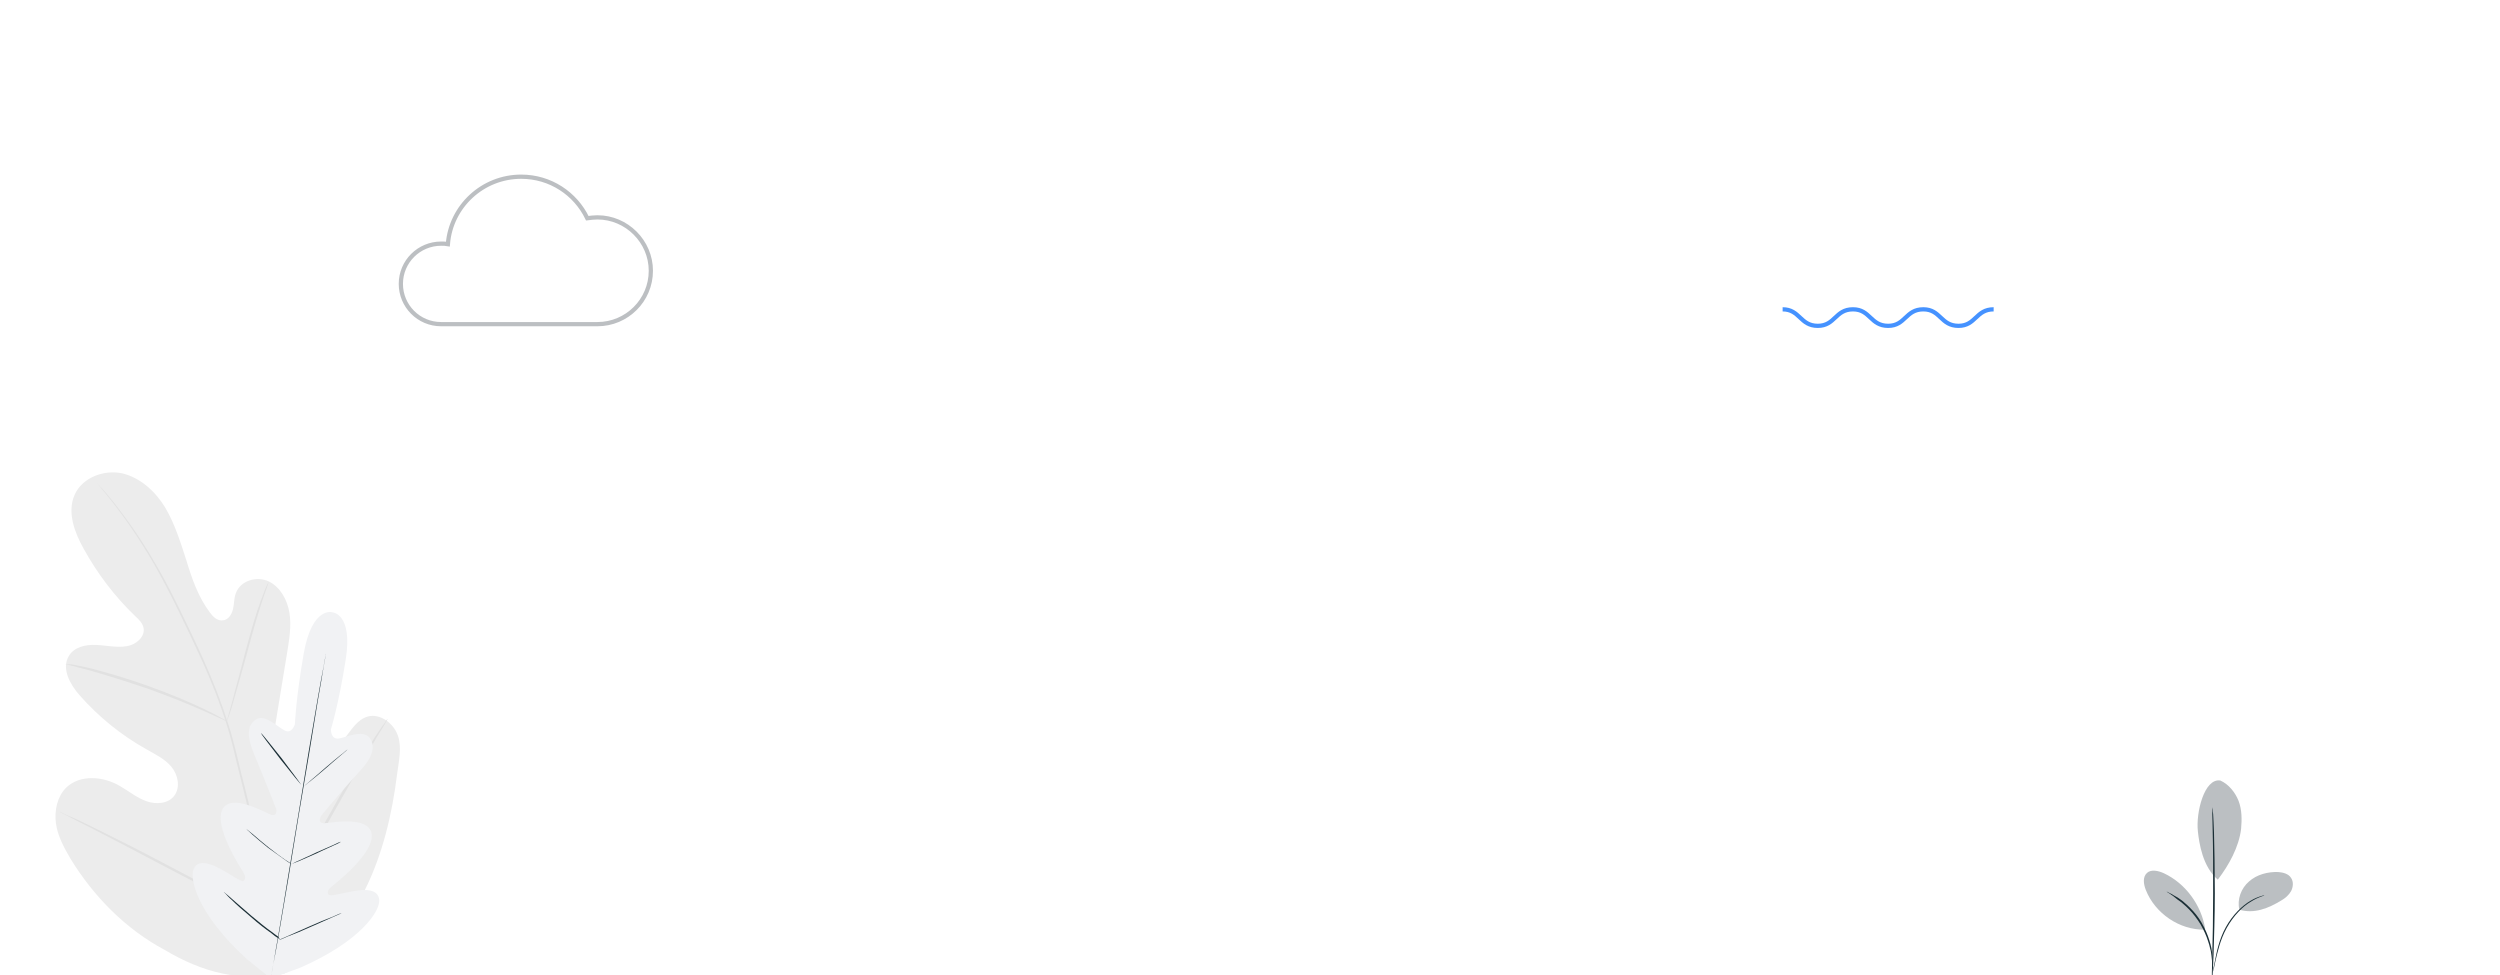
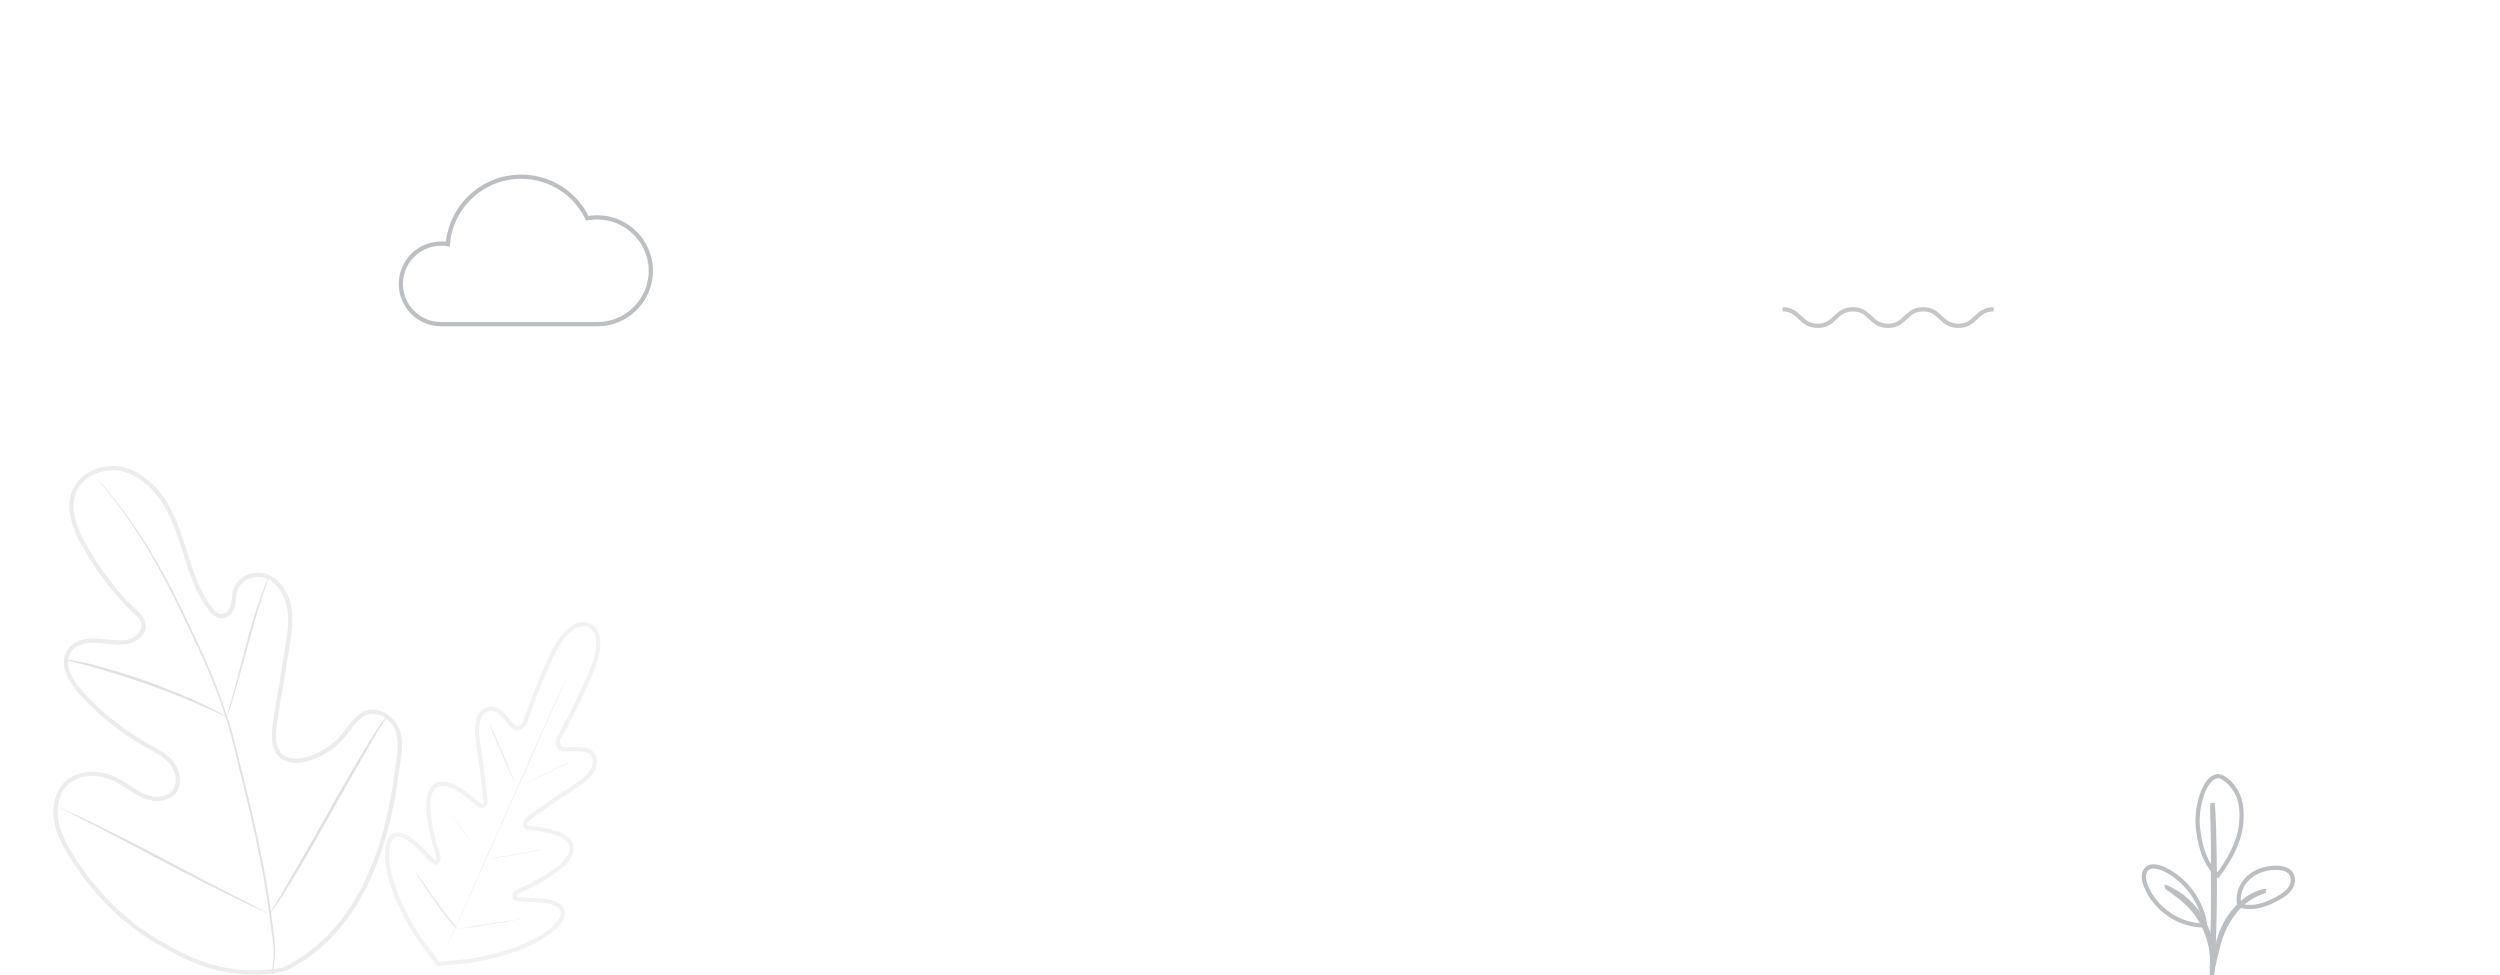
<svg xmlns="http://www.w3.org/2000/svg" version="1.1" id="Layer_1" x="0px" y="0px" viewBox="0 0 590 230" style="enable-background:new 0 0 590 230;" xml:space="preserve">
  <style type="text/css">
- 	.st0{fill:#BBBFC2;}
- 	.st1{fill:#1A2E35;}
- 	.st2{fill:#ECECEC;}
- 	.st3{fill:#E1E1E1;}
- 	.st4{fill:#F1F2F4;}
- 	.st5{fill:none;stroke:#4592FF;stroke-miterlimit:10;}
+ 	.st0{fill:none;stroke:#BBBFC2;stroke-miterlimit:10;}
+ 	.st1{fill:none;stroke:#ECECEC;stroke-miterlimit:10;}
+ 	.st2{fill:#E1E1E1;}
+ 	.st3{fill:none;stroke:#F1F2F4;stroke-miterlimit:10;}
+ 	.st4{fill:#ECECEC;}
+ 	.st5{fill:none;stroke:#C6C6C6;stroke-miterlimit:10;}
	.st6{fill:none;stroke:#BCBFC2;stroke-miterlimit:10;}
</style>
  <g>
+     <path class="st0" d="M524,183.2c2,0.9,3.5,2.8,4.3,4.8c0.8,2.1,0.8,4.4,0.6,6.6c-0.5,4.3-2.9,8.6-5.5,12c-3.6-3.1-4.4-8.6-4.7-11.4   C518.2,190.8,520.2,182.6,524,183.2" />
+   </g>
+   <g>
+     <path class="st0" d="M528.5,213.7c-0.6-2.4,0.4-5.1,2.3-6.7c1.8-1.6,4.4-2.3,6.9-2.2c1.1,0.1,2.4,0.4,3,1.4c0.6,0.9,0.5,2.1,0,3.1   c-0.5,0.9-1.4,1.7-2.3,2.2C535.3,213.4,532,214.7,528.5,213.7" />
+   </g>
+   <g>
    <g>
-       <path class="st0" d="M524,184.2c2,0.9,3.5,2.8,4.3,4.8c0.8,2.1,0.8,4.4,0.6,6.6c-0.5,4.3-2.9,8.6-5.5,12    c-3.6-3.1-4.4-8.6-4.7-11.4C518.2,191.8,520.2,183.6,524,184.2" />
+       <path class="st0" d="M522.1,229.3c0,0,0-0.3,0.1-0.9c0.1-0.7,0.3-1.5,0.5-2.5c0.4-2.1,1-5.2,2.6-8.1c1.6-2.9,3.9-5.1,5.8-6.2    c1-0.6,1.8-0.9,2.4-1.1c0.3-0.1,0.5-0.1,0.7-0.2c0.2,0,0.2,0,0.2,0c0,0.1-1.3,0.3-3.2,1.5c-1.9,1.1-4.1,3.3-5.7,6.2    c-1.6,2.9-2.2,5.9-2.7,8c-0.2,1.1-0.4,1.9-0.6,2.5C522.2,229,522.1,229.3,522.1,229.3z" />
    </g>
+   </g>
+   <g>
    <g>
-       <path class="st0" d="M528.5,214.7c-0.6-2.4,0.4-5.1,2.3-6.7c1.8-1.6,4.4-2.3,6.9-2.2c1.1,0.1,2.4,0.4,3,1.4c0.6,0.9,0.5,2.1,0,3.1    c-0.5,0.9-1.4,1.7-2.3,2.2C535.3,214.4,532,215.7,528.5,214.7" />
+       <path class="st0" d="M522.2,189.5c0,0,0,0.1,0,0.4c0,0.3,0,0.7,0.1,1.2c0.1,1,0.1,2.5,0.2,4.3c0.1,3.7,0.2,8.7,0.2,14.4    c0,5.6-0.2,10.7-0.3,14.4c-0.1,1.8-0.1,3.3-0.2,4.3c0,0.5-0.1,0.9-0.1,1.2s0,0.4-0.1,0.4c0,0,0-0.1,0-0.4c0-0.3,0-0.7,0-1.2    c0-1.1,0.1-2.5,0.1-4.3c0.1-3.7,0.2-8.7,0.2-14.3s0-10.7-0.1-14.3c0-1.8-0.1-3.3-0.1-4.3c0-0.5,0-0.9,0-1.2    C522.2,189.6,522.2,189.5,522.2,189.5z" />
    </g>
+   </g>
+   <g>
+     <path class="st0" d="M520.4,218.1c-0.9-5.5-4.6-10.6-9.7-13c-1.3-0.6-3-1-4-0.1c-1.1,1-0.8,2.7-0.3,4c2.2,5.6,8,9.5,13.9,9.4" />
+   </g>
+   <g>
    <g>
-       <g>
-         <path class="st1" d="M522.1,230.3c0,0,0-0.3,0.1-0.9c0.1-0.7,0.3-1.5,0.5-2.5c0.4-2.1,1-5.2,2.6-8.1c1.6-2.9,3.9-5.1,5.8-6.2     c1-0.6,1.8-0.9,2.4-1.1c0.3-0.1,0.5-0.1,0.7-0.2c0.2,0,0.2,0,0.2,0c0,0.1-1.3,0.3-3.2,1.5c-1.9,1.1-4.1,3.3-5.7,6.2     c-1.6,2.9-2.2,5.9-2.7,8c-0.2,1.1-0.4,1.9-0.6,2.5C522.2,230,522.1,230.3,522.1,230.3z" />
-       </g>
-     </g>
-     <g>
-       <g>
-         <path class="st1" d="M522.2,190.5c0,0,0,0.1,0,0.4c0,0.3,0,0.7,0.1,1.2c0.1,1,0.1,2.5,0.2,4.3c0.1,3.7,0.2,8.7,0.2,14.4     c0,5.6-0.2,10.7-0.3,14.4c-0.1,1.8-0.1,3.3-0.2,4.3c0,0.5-0.1,0.9-0.1,1.2c0,0.3,0,0.4-0.1,0.4c0,0,0-0.1,0-0.4     c0-0.3,0-0.7,0-1.2c0-1.1,0.1-2.5,0.1-4.3c0.1-3.7,0.2-8.7,0.2-14.3c0-5.6,0-10.7-0.1-14.3c0-1.8-0.1-3.3-0.1-4.3     c0-0.5,0-0.9,0-1.2C522.2,190.6,522.2,190.5,522.2,190.5z" />
-       </g>
-     </g>
-     <g>
-       <path class="st0" d="M520.4,219.1c-0.9-5.5-4.6-10.6-9.7-13c-1.3-0.6-3-1-4-0.1c-1.1,1-0.8,2.7-0.3,4c2.2,5.6,8,9.5,13.9,9.4" />
-     </g>
-     <g>
-       <g>
-         <path class="st1" d="M511.3,210.4c0,0,0.3,0.1,0.8,0.4c0.3,0.1,0.6,0.3,0.9,0.5c0.3,0.2,0.8,0.4,1.2,0.7c0.4,0.3,0.9,0.6,1.3,1     c0.5,0.4,0.9,0.8,1.4,1.3c1,1,1.9,2.1,2.7,3.5c0.8,1.4,1.4,2.8,1.8,4.1c0.2,0.7,0.4,1.3,0.5,1.9c0.1,0.6,0.2,1.2,0.2,1.7     c0.1,0.5,0,1,0.1,1.4c0,0.4,0,0.8,0,1c0,0.6-0.1,0.9-0.1,0.9c-0.1,0,0.1-1.3-0.2-3.3c-0.1-0.5-0.1-1.1-0.3-1.6     c-0.1-0.6-0.3-1.2-0.5-1.8c-0.4-1.3-1-2.6-1.8-4c-0.8-1.3-1.7-2.5-2.7-3.5c-0.5-0.5-0.9-0.9-1.4-1.3c-0.4-0.4-0.9-0.7-1.3-1     C512.4,211,511.3,210.5,511.3,210.4z" />
-       </g>
+       <path class="st0" d="M511.3,209.4c0,0,0.3,0.1,0.8,0.4c0.3,0.1,0.6,0.3,0.9,0.5c0.3,0.2,0.8,0.4,1.2,0.7s0.9,0.6,1.3,1    c0.5,0.4,0.9,0.8,1.4,1.3c1,1,1.9,2.1,2.7,3.5s1.4,2.8,1.8,4.1c0.2,0.7,0.4,1.3,0.5,1.9c0.1,0.6,0.2,1.2,0.2,1.7    c0.1,0.5,0,1,0.1,1.4c0,0.4,0,0.8,0,1c0,0.6-0.1,0.9-0.1,0.9c-0.1,0,0.1-1.3-0.2-3.3c-0.1-0.5-0.1-1.1-0.3-1.6    c-0.1-0.6-0.3-1.2-0.5-1.8c-0.4-1.3-1-2.6-1.8-4c-0.8-1.3-1.7-2.5-2.7-3.5c-0.5-0.5-0.9-0.9-1.4-1.3c-0.4-0.4-0.9-0.7-1.3-1    C512.4,210,511.3,209.5,511.3,209.4z" />
    </g>
  </g>
  <g>
    <g>
      <g>
-         <path class="st2" d="M67,229.8c17.6-8.5,24.4-28.4,26.7-47c0.4-3.1,1.2-6.3,0.2-9.2c-1-2.9-4.2-5.3-7.1-4.5     c-2.5,0.7-3.9,3.2-5.5,5.2c-2.2,2.7-5.1,4.7-8.3,5.7c-2.1,0.7-4.6,0.9-6.4-0.4c-2.4-1.9-2.1-5.6-1.6-8.7     c0.9-5.7,1.9-11.4,2.8-17.1c0.5-3.1,1-6.2,0.5-9.2c-0.5-3.1-2.2-6.1-4.9-7.4c-2.8-1.3-6.6-0.2-7.7,2.7c-0.5,1.2-0.4,2.5-0.7,3.8     c-0.3,1.3-1.1,2.6-2.4,2.7c-1.3,0.2-2.4-0.9-3.1-1.9c-2.7-3.6-4.2-7.9-5.5-12.2c-1.4-4.3-2.7-8.6-5-12.5     c-2.3-3.8-5.9-7.1-10.2-8.1c-4.3-0.9-9.4,1-11.2,5.1c-1.8,4.1,0,8.9,2.2,12.8c3.2,5.8,7.3,11.2,12.1,15.8c0.9,0.8,1.8,1.7,2,2.9     c0.3,2.1-1.9,3.9-4,4.2c-2.4,0.4-4.8-0.2-7.3-0.3c-2.4-0.1-5.2,0.5-6.4,2.7c-1.7,2.9,0.3,6.6,2.6,9.2c4.5,5.1,9.8,9.4,15.7,12.7     c2.1,1.2,4.4,2.3,5.9,4.1c1.6,1.9,2.2,4.8,0.8,6.8c-1.4,2-4.4,2.2-6.6,1.4c-2.3-0.8-4.2-2.4-6.3-3.6c-3.9-2.3-9.4-2.8-12.7,0.4     c-2.1,2.1-2.8,5.4-2.4,8.4c0.4,3,1.9,5.7,3.4,8.3c5.5,9,13.1,16.7,22.3,21.6C47.8,229.5,56.7,231.8,67,229.8" />
+         <path class="st1" d="M67,228.8c17.6-8.5,24.4-28.4,26.7-47c0.4-3.1,1.2-6.3,0.2-9.2s-4.2-5.3-7.1-4.5c-2.5,0.7-3.9,3.2-5.5,5.2     c-2.2,2.7-5.1,4.7-8.3,5.7c-2.1,0.7-4.6,0.9-6.4-0.4c-2.4-1.9-2.1-5.6-1.6-8.7c0.9-5.7,1.9-11.4,2.8-17.1c0.5-3.1,1-6.2,0.5-9.2     c-0.5-3.1-2.2-6.1-4.9-7.4c-2.8-1.3-6.6-0.2-7.7,2.7c-0.5,1.2-0.4,2.5-0.7,3.8s-1.1,2.6-2.4,2.7c-1.3,0.2-2.4-0.9-3.1-1.9     c-2.7-3.6-4.2-7.9-5.5-12.2c-1.4-4.3-2.7-8.6-5-12.5c-2.3-3.8-5.9-7.1-10.2-8.1c-4.3-0.9-9.4,1-11.2,5.1s0,8.9,2.2,12.8     c3.2,5.8,7.3,11.2,12.1,15.8c0.9,0.8,1.8,1.7,2,2.9c0.3,2.1-1.9,3.9-4,4.2c-2.4,0.4-4.8-0.2-7.3-0.3c-2.4-0.1-5.2,0.5-6.4,2.7     c-1.7,2.9,0.3,6.6,2.6,9.2c4.5,5.1,9.8,9.4,15.7,12.7c2.1,1.2,4.4,2.3,5.9,4.1c1.6,1.9,2.2,4.8,0.8,6.8s-4.4,2.2-6.6,1.4     c-2.3-0.8-4.2-2.4-6.3-3.6c-3.9-2.3-9.4-2.8-12.7,0.4c-2.1,2.1-2.8,5.4-2.4,8.4s1.9,5.7,3.4,8.3c5.5,9,13.1,16.7,22.3,21.6     C47.8,228.5,56.7,230.8,67,228.8" />
      </g>
    </g>
    <g>
      <g>
        <g>
-           <path class="st3" d="M64.5,230.8c0.5-7.4,0.8-3.6-0.4-13.3c-1.2-9.7-3.5-20.3-6.2-31.2c-0.7-2.7-1.4-5.4-2-8.1      c-0.7-2.7-1.3-5.3-2.2-7.8c-1.6-5.1-3.5-9.8-5.5-14.3c-2-4.5-4-8.6-5.9-12.5c-1.9-3.9-3.8-7.5-5.7-10.7      c-3.7-6.4-7.3-11.2-9.8-14.4c-1.3-1.6-2.3-2.8-3.1-3.6c-0.3-0.4-0.6-0.7-0.8-0.9c-0.2-0.2-0.3-0.3-0.3-0.3c0,0,0.1,0.1,0.3,0.3      c0.2,0.2,0.5,0.6,0.8,1c0.7,0.8,1.7,2.1,3,3.7c2.5,3.2,6,8.1,9.7,14.5c1.8,3.2,3.7,6.8,5.6,10.7c1.9,3.9,3.9,8.1,5.9,12.5      c2,4.5,3.9,9.2,5.5,14.3c0.8,2.5,1.5,5.1,2.1,7.8c0.7,2.7,1.3,5.4,2,8.1c2.7,10.9,5,21.5,6.2,31.2c1.3,9.7,1,5.8,0.5,13.2" />
+           <path class="st2" d="M64.5,229.8c0.5-7.4,0.8-3.6-0.4-13.3c-1.2-9.7-3.5-20.3-6.2-31.2c-0.7-2.7-1.4-5.4-2-8.1      c-0.7-2.7-1.3-5.3-2.2-7.8c-1.6-5.1-3.5-9.8-5.5-14.3s-4-8.6-5.9-12.5s-3.8-7.5-5.7-10.7c-3.7-6.4-7.3-11.2-9.8-14.4      c-1.3-1.6-2.3-2.8-3.1-3.6c-0.3-0.4-0.6-0.7-0.8-0.9c-0.2-0.2-0.3-0.3-0.3-0.3s0.1,0.1,0.3,0.3c0.2,0.2,0.5,0.6,0.8,1      c0.7,0.8,1.7,2.1,3,3.7c2.5,3.2,6,8.1,9.7,14.5c1.8,3.2,3.7,6.8,5.6,10.7c1.9,3.9,3.9,8.1,5.9,12.5c2,4.5,3.9,9.2,5.5,14.3      c0.8,2.5,1.5,5.1,2.1,7.8c0.7,2.7,1.3,5.4,2,8.1c2.7,10.9,5,21.5,6.2,31.2c1.3,9.7,1,5.8,0.5,13.2" />
        </g>
      </g>
    </g>
    <g>
      <g>
        <g>
-           <path class="st3" d="M53.5,170.3c0,0,0.2-0.4,0.5-1.3c0.3-0.8,0.7-2,1.1-3.5c0.9-3,2-7.1,3.3-11.7c1.2-4.6,2.4-8.7,3.4-11.7      c0.5-1.5,0.9-2.7,1.2-3.5c0.3-0.8,0.4-1.3,0.4-1.3c0,0-0.2,0.4-0.6,1.2c-0.3,0.8-0.8,2-1.3,3.4c-1.1,2.9-2.3,7.1-3.5,11.6      c-1.2,4.5-2.3,8.6-3.1,11.7c-0.4,1.4-0.7,2.6-1,3.6C53.6,169.8,53.5,170.3,53.5,170.3z" />
+           <path class="st2" d="M53.5,169.3c0,0,0.2-0.4,0.5-1.3c0.3-0.8,0.7-2,1.1-3.5c0.9-3,2-7.1,3.3-11.7c1.2-4.6,2.4-8.7,3.4-11.7      c0.5-1.5,0.9-2.7,1.2-3.5s0.4-1.3,0.4-1.3s-0.2,0.4-0.6,1.2c-0.3,0.8-0.8,2-1.3,3.4c-1.1,2.9-2.3,7.1-3.5,11.6      s-2.3,8.6-3.1,11.7c-0.4,1.4-0.7,2.6-1,3.6C53.6,168.8,53.5,169.3,53.5,169.3z" />
        </g>
      </g>
    </g>
    <g>
      <g>
        <g>
-           <path class="st3" d="M15.4,156.7c0,0,0.5,0.2,1.5,0.4c1,0.3,2.4,0.6,4.2,1.1c3.5,1,8.4,2.5,13.7,4.3c5.3,1.9,10,3.8,13.3,5.3      c1.7,0.7,3,1.4,4,1.8c0.9,0.4,1.5,0.7,1.5,0.6c0,0-0.5-0.3-1.4-0.8c-0.9-0.5-2.2-1.2-3.9-2c-3.3-1.6-8-3.6-13.3-5.5      c-5.3-1.9-10.2-3.3-13.7-4.2c-1.8-0.4-3.2-0.7-4.3-0.9C15.9,156.8,15.4,156.7,15.4,156.7z" />
+           <path class="st2" d="M15.4,155.7c0,0,0.5,0.2,1.5,0.4c1,0.3,2.4,0.6,4.2,1.1c3.5,1,8.4,2.5,13.7,4.3c5.3,1.9,10,3.8,13.3,5.3      c1.7,0.7,3,1.4,4,1.8c0.9,0.4,1.5,0.7,1.5,0.6c0,0-0.5-0.3-1.4-0.8s-2.2-1.2-3.9-2c-3.3-1.6-8-3.6-13.3-5.5s-10.2-3.3-13.7-4.2      c-1.8-0.4-3.2-0.7-4.3-0.9C15.9,155.8,15.4,155.7,15.4,155.7z" />
        </g>
      </g>
    </g>
    <g>
      <g>
        <g>
-           <path class="st3" d="M63.7,216.7c0,0,0.1-0.1,0.3-0.4c0.2-0.4,0.5-0.8,0.9-1.3c0.8-1.1,1.9-2.8,3.2-4.9c2.6-4.2,6-10.1,9.7-16.7      c3.7-6.6,7.1-12.5,9.6-16.8c1.2-2.1,2.2-3.8,3-5c0.3-0.5,0.6-1,0.8-1.4c0.2-0.3,0.3-0.5,0.2-0.5c0,0-0.1,0.1-0.3,0.4      c-0.2,0.4-0.5,0.8-0.9,1.3c-0.8,1.1-1.9,2.8-3.2,4.9c-2.6,4.2-6,10.1-9.7,16.7c-3.7,6.6-7.1,12.5-9.6,16.8c-1.2,2.1-2.2,3.8-3,5      c-0.3,0.5-0.6,1-0.8,1.4C63.7,216.6,63.7,216.7,63.7,216.7z" />
+           <path class="st2" d="M63.7,215.7c0,0,0.1-0.1,0.3-0.4c0.2-0.4,0.5-0.8,0.9-1.3c0.8-1.1,1.9-2.8,3.2-4.9c2.6-4.2,6-10.1,9.7-16.7      c3.7-6.6,7.1-12.5,9.6-16.8c1.2-2.1,2.2-3.8,3-5c0.3-0.5,0.6-1,0.8-1.4c0.2-0.3,0.3-0.5,0.2-0.5c0,0-0.1,0.1-0.3,0.4      c-0.2,0.4-0.5,0.8-0.9,1.3c-0.8,1.1-1.9,2.8-3.2,4.9c-2.6,4.2-6,10.1-9.7,16.7c-3.7,6.6-7.1,12.5-9.6,16.8c-1.2,2.1-2.2,3.8-3,5      c-0.3,0.5-0.6,1-0.8,1.4C63.7,215.6,63.7,215.7,63.7,215.7z" />
        </g>
      </g>
    </g>
    <g>
      <g>
        <g>
-           <path class="st3" d="M14.1,191.6c0,0,0.2,0.1,0.5,0.3c0.4,0.2,0.9,0.4,1.4,0.7c1.3,0.7,3.1,1.6,5.3,2.7      c4.5,2.3,10.6,5.5,17.4,9.1c6.8,3.6,13,6.7,17.5,8.9c2.3,1.1,4.1,2,5.4,2.5c0.6,0.3,1.1,0.5,1.5,0.7c0.3,0.1,0.5,0.2,0.5,0.2      c0,0-0.2-0.1-0.5-0.3c-0.4-0.2-0.9-0.4-1.4-0.7c-1.3-0.7-3.1-1.6-5.3-2.7c-4.5-2.3-10.6-5.5-17.4-9.1c-6.8-3.6-13-6.7-17.5-8.9      c-2.3-1.1-4.1-2-5.4-2.5c-0.6-0.3-1.1-0.5-1.5-0.7C14.3,191.6,14.1,191.6,14.1,191.6z" />
+           <path class="st2" d="M14.1,190.6c0,0,0.2,0.1,0.5,0.3c0.4,0.2,0.9,0.4,1.4,0.7c1.3,0.7,3.1,1.6,5.3,2.7      c4.5,2.3,10.6,5.5,17.4,9.1s13,6.7,17.5,8.9c2.3,1.1,4.1,2,5.4,2.5c0.6,0.3,1.1,0.5,1.5,0.7c0.3,0.1,0.5,0.2,0.5,0.2      s-0.2-0.1-0.5-0.3c-0.4-0.2-0.9-0.4-1.4-0.7c-1.3-0.7-3.1-1.6-5.3-2.7c-4.5-2.3-10.6-5.5-17.4-9.1s-13-6.7-17.5-8.9      c-2.3-1.1-4.1-2-5.4-2.5c-0.6-0.3-1.1-0.5-1.5-0.7C14.3,190.6,14.1,190.6,14.1,190.6z" />
        </g>
      </g>
    </g>
  </g>
  <g>
-     <path class="st4" d="M78.4,144.5c0,0,4.9,0.2,3.2,11.1c-1.7,10.8-3.5,16.5-3.5,16.5s-0.1,2.4,1.8,2.2c1.9-0.3,5.7-2.2,7.3-0.2   c1.6,2,0.6,4.8-2.2,7.8c-2.8,3-8.6,9.8-9.1,10.5c-0.5,0.6-0.8,1.8,0.5,1.9c1.3,0,10.6-2,11.3,2.5s-8.4,11.6-9.4,12.4   c-1,0.8-1.1,1.4-0.8,1.9c0.3,0.6,3.4-0.4,6-0.8c2.7-0.5,5.8-0.5,6,2.1c0.2,2.6-4.3,9.7-18.7,16l-6.9,2.5l-5.7-4.6   c-11.6-10.6-13.5-18.8-12.5-21.2c1-2.4,4-1.3,6.4,0c2.4,1.3,5,3.2,5.4,2.8c0.5-0.5,0.5-1-0.1-2.1c-0.7-1.1-7-10.8-4.9-14.8   c2.1-4,10.2,0.9,11.5,1.3c1.3,0.4,1.4-0.9,1.1-1.6c-0.3-0.8-3.6-9.1-5.2-12.9c-1.6-3.8-1.7-6.6,0.5-8c2.1-1.4,5,1.7,6.8,2.6   c1.7,0.9,2.4-1.5,2.4-1.5s0.2-5.9,2.1-16.8C73.7,143,78.5,144.5,78.4,144.5" />
+     <path class="st3" d="M139,147.6c0,0,4.7,1.4,0.3,11.5c-4.3,10-7.5,15.1-7.5,15.1s-0.7,2.3,1.2,2.6c1.9,0.2,6.1-0.7,7.1,1.6   s-0.6,4.8-4.1,7c-3.5,2.2-10.8,7.3-11.4,7.9c-0.6,0.5-1.2,1.5,0,2c1.3,0.3,10.8,0.7,10.3,5.2c-0.4,4.5-11,9.1-12.2,9.7   c-1.2,0.5-1.4,1.1-1.2,1.6c0.1,0.7,3.4,0.5,6,0.7c2.7,0.2,5.7,1,5.3,3.5s-6.6,8.3-22.1,10.8l-7.3,0.7l-4.4-5.9   c-8.6-13.2-8.4-21.6-6.8-23.7c1.6-2.1,4.2-0.3,6.2,1.6s4,4.3,4.5,4.1c0.6-0.4,0.7-0.8,0.4-2.1c-0.4-1.2-4.1-12.2-1-15.6   s9.7,3.4,10.8,4.1c1.2,0.7,1.6-0.5,1.5-1.3c-0.1-0.8-1.2-9.7-1.8-13.8c-0.6-4.1,0-6.8,2.5-7.6c2.4-0.8,4.4,2.9,5.9,4.2   c1.4,1.3,2.7-0.9,2.7-0.9s1.7-5.7,6.2-15.7C134.8,145,139.1,147.6,139,147.6" />
    <g>
-       <path class="st1" d="M76.9,154.2c0,0,0,0.1,0,0.2c0,0.1-0.1,0.3-0.1,0.6c-0.1,0.5-0.2,1.3-0.4,2.2c-0.3,2-0.8,4.7-1.4,8.2    c-1.1,6.9-2.7,16.5-4.5,27c-1.7,10.6-3.3,20.1-4.5,27c-0.6,3.4-1.1,6.2-1.5,8.2c-0.2,1-0.3,1.7-0.4,2.2c0,0.2-0.1,0.4-0.1,0.6    c0,0.1,0,0.2,0,0.2c0,0,0-0.1,0-0.2c0-0.1,0.1-0.3,0.1-0.6c0.1-0.5,0.2-1.3,0.4-2.2c0.3-2,0.8-4.7,1.4-8.2    c1.2-6.9,2.7-16.5,4.5-27.1c1.7-10.6,3.3-20.1,4.5-27c0.6-3.4,1.1-6.2,1.5-8.2c0.2-1,0.3-1.7,0.4-2.2c0-0.2,0.1-0.4,0.1-0.6    C76.9,154.3,76.9,154.2,76.9,154.2z" />
+       <path class="st4" d="M135.1,156.6c0,0,0,0.1,0,0.2c0,0.1-0.2,0.3-0.2,0.6c-0.2,0.5-0.5,1.2-0.9,2c-0.8,1.9-1.9,4.4-3.4,7.6    c-2.8,6.4-6.7,15.3-11.1,25c-4.3,9.8-8.2,18.6-11.1,25c-1.4,3.1-2.6,5.7-3.5,7.6c-0.4,0.9-0.7,1.6-0.9,2c0,0.2-0.2,0.4-0.2,0.6    c0,0.1,0,0.2,0,0.2s0-0.1,0-0.2c0-0.1,0.2-0.3,0.2-0.6c0.2-0.5,0.5-1.2,0.9-2c0.8-1.9,1.9-4.4,3.4-7.6c2.9-6.4,6.7-15.3,11.1-25.1    c4.3-9.8,8.2-18.6,11.1-25c1.4-3.1,2.6-5.7,3.5-7.6c0.4-0.9,0.7-1.6,0.9-2C134.9,157.1,135,156.9,135.1,156.6    C135.1,156.7,135.1,156.6,135.1,156.6z" />
    </g>
    <g>
-       <path class="st1" d="M82,176.9c0,0-0.5,0.5-1.5,1.3c-1,0.8-2.2,1.9-3.6,3.1c-1.4,1.2-2.7,2.3-3.6,3c-0.5,0.4-0.9,0.7-1.1,0.9    c-0.3,0.2-0.4,0.3-0.4,0.3c0,0,0.6-0.5,1.5-1.3c1-0.8,2.2-1.9,3.6-3.1c1.4-1.2,2.7-2.3,3.6-3c0.5-0.4,0.9-0.7,1.1-0.9    C81.8,177,82,176.9,82,176.9z" />
+       <path class="st4" d="M134.4,179.9c0,0-0.6,0.4-1.8,0.9c-1.2,0.5-2.6,1.3-4.3,2.1c-1.7,0.8-3.2,1.6-4.2,2c-0.6,0.3-1,0.5-1.3,0.6    c-0.3,0.1-0.5,0.2-0.5,0.2s0.7-0.3,1.8-0.9c1.2-0.5,2.6-1.3,4.3-2.1c1.7-0.8,3.2-1.6,4.2-2c0.6-0.3,1-0.5,1.3-0.6    C134.1,179.9,134.4,179.9,134.4,179.9z" />
    </g>
    <g>
-       <path class="st1" d="M71.1,185.2c-0.1,0-2.2-2.6-4.9-6c-2.6-3.4-4.7-6.1-4.6-6.2c0.1,0,2.2,2.6,4.9,6    C69.1,182.4,71.1,185.2,71.1,185.2z" />
+       <path class="st4" d="M121.7,185.2c-0.1,0-1.5-3.1-3.2-7c-1.7-3.9-3-7.1-2.9-7.2c0.1,0,1.5,3.1,3.2,7    C120.5,182,121.7,185.2,121.7,185.2z" />
    </g>
    <g>
-       <path class="st1" d="M68.9,204c0,0-0.2-0.1-0.5-0.3c-0.3-0.2-0.7-0.4-1.2-0.8c-1-0.7-2.4-1.7-3.9-2.8c-1.5-1.2-2.8-2.3-3.7-3.1    c-0.5-0.4-0.8-0.8-1.1-1c-0.2-0.2-0.4-0.4-0.4-0.4c0,0,0.6,0.5,1.6,1.3c0.9,0.8,2.2,1.9,3.7,3.1c1.5,1.2,2.9,2.2,3.9,2.9    C68.3,203.5,68.9,204,68.9,204z" />
+       <path class="st4" d="M114.9,202.8c0,0-0.2-0.1-0.4-0.4s-0.6-0.6-1-1.1c-0.8-0.9-1.9-2.2-3.1-3.7c-1.2-1.5-2.1-2.9-2.8-3.9    c-0.4-0.5-0.6-1-0.8-1.2c-0.1-0.2-0.3-0.5-0.3-0.5s0.5,0.6,1.2,1.7c0.7,1,1.7,2.4,2.8,3.9c1.2,1.5,2.3,2.9,3.1,3.8    C114.5,202.2,114.9,202.8,114.9,202.8z" />
    </g>
    <g>
-       <path class="st1" d="M80.4,198.7c0,0-0.6,0.4-1.6,0.8c-1,0.5-2.5,1.1-4.1,1.9c-1.6,0.7-3,1.3-4.1,1.8c-1.1,0.4-1.7,0.7-1.7,0.7    c0,0,0.6-0.4,1.6-0.8c1-0.5,2.5-1.1,4.1-1.9c1.6-0.7,3-1.3,4.1-1.8C79.7,198.9,80.4,198.6,80.4,198.7z" />
+       <path class="st4" d="M127.4,200.6c0,0-0.7,0.2-1.7,0.4c-1.1,0.2-2.7,0.4-4.4,0.8c-1.7,0.3-3.2,0.5-4.4,0.7    c-1.2,0.1-1.8,0.3-1.8,0.3s0.7-0.2,1.7-0.4c1.1-0.2,2.7-0.4,4.4-0.8c1.7-0.3,3.2-0.5,4.4-0.7C126.6,200.6,127.4,200.5,127.4,200.6    z" />
    </g>
    <g>
-       <path class="st1" d="M80.6,215.5c0,0-0.2,0.1-0.6,0.3c-0.4,0.2-1,0.4-1.6,0.7c-1.3,0.6-3.2,1.4-5.2,2.3c-2,0.9-3.9,1.7-5.3,2.2    c-0.6,0.3-1.2,0.5-1.6,0.7c-0.4,0.1-0.6,0.2-0.6,0.2c0,0,0.2-0.1,0.6-0.3c0.4-0.2,1-0.4,1.6-0.7c1.3-0.6,3.2-1.4,5.2-2.3    c2-0.9,3.9-1.7,5.3-2.2c0.6-0.3,1.2-0.5,1.6-0.7C80.4,215.5,80.6,215.5,80.6,215.5z" />
+       <path class="st4" d="M123.4,216.9c0,0-0.2,0-0.7,0.1c-0.4,0.1-1.1,0.1-1.7,0.3c-1.4,0.3-3.4,0.6-5.6,0.9c-2.2,0.4-4.2,0.7-5.7,0.8    c-0.7,0.1-1.3,0.2-1.7,0.3c-0.4,0-0.6,0-0.6,0s0.2,0,0.7-0.1c0.4-0.1,1.1-0.1,1.7-0.3c1.4-0.3,3.4-0.6,5.6-0.9s4.2-0.7,5.7-0.8    c0.7-0.1,1.3-0.2,1.7-0.3C123.2,216.8,123.4,216.9,123.4,216.9z" />
    </g>
    <g>
-       <path class="st1" d="M66.1,221.7c0,0-0.2-0.1-0.6-0.4c-0.4-0.2-0.9-0.6-1.5-1.1c-1.3-0.9-3-2.2-4.8-3.8c-1.8-1.5-3.5-3-4.6-4.1    c-0.6-0.5-1-1-1.3-1.3c-0.3-0.3-0.5-0.5-0.5-0.5c0,0,0.2,0.1,0.5,0.4c0.4,0.3,0.8,0.7,1.4,1.2c1.2,1,2.8,2.5,4.6,4    c1.8,1.5,3.5,2.9,4.8,3.8c0.6,0.5,1.1,0.8,1.5,1.1C65.9,221.5,66.1,221.7,66.1,221.7z" />
+       <path class="st4" d="M107.8,219.3c0,0-0.2-0.1-0.5-0.5c-0.3-0.3-0.7-0.8-1.2-1.4c-1-1.2-2.4-2.9-3.7-4.9c-1.4-1.9-2.6-3.8-3.4-5.1    c-0.5-0.6-0.7-1.2-0.9-1.6c-0.2-0.4-0.4-0.6-0.4-0.6s0.2,0.1,0.4,0.5c0.3,0.4,0.6,0.9,1.1,1.5c0.9,1.3,2.1,3.1,3.5,5    c1.4,1.9,2.7,3.7,3.7,4.9c0.5,0.6,0.9,1,1.2,1.4C107.6,219,107.8,219.3,107.8,219.3z" />
    </g>
  </g>
  <path class="st5" d="M420.7,73c4.1,0,4.1,3.9,8.3,3.9c4.1,0,4.1-3.9,8.3-3.9c4.1,0,4.1,3.9,8.3,3.9c4.1,0,4.1-3.9,8.3-3.9  c4.1,0,4.1,3.9,8.3,3.9c4.1,0,4.1-3.9,8.3-3.9" />
  <path class="st6" d="M141,51.3c-0.8,0-1.6,0.1-2.4,0.2c-2.8-5.8-8.7-9.8-15.6-9.8c-9.1,0-16.6,7-17.3,15.9c-0.5-0.1-1.1-0.1-1.6-0.1  c-5.2,0-9.5,4.2-9.5,9.5c0,5.2,4.2,9.5,9.5,9.5c3.2,0,33.8,0,36.9,0c6.9,0,12.6-5.6,12.6-12.6C153.6,57,147.9,51.3,141,51.3z" />
</svg>
